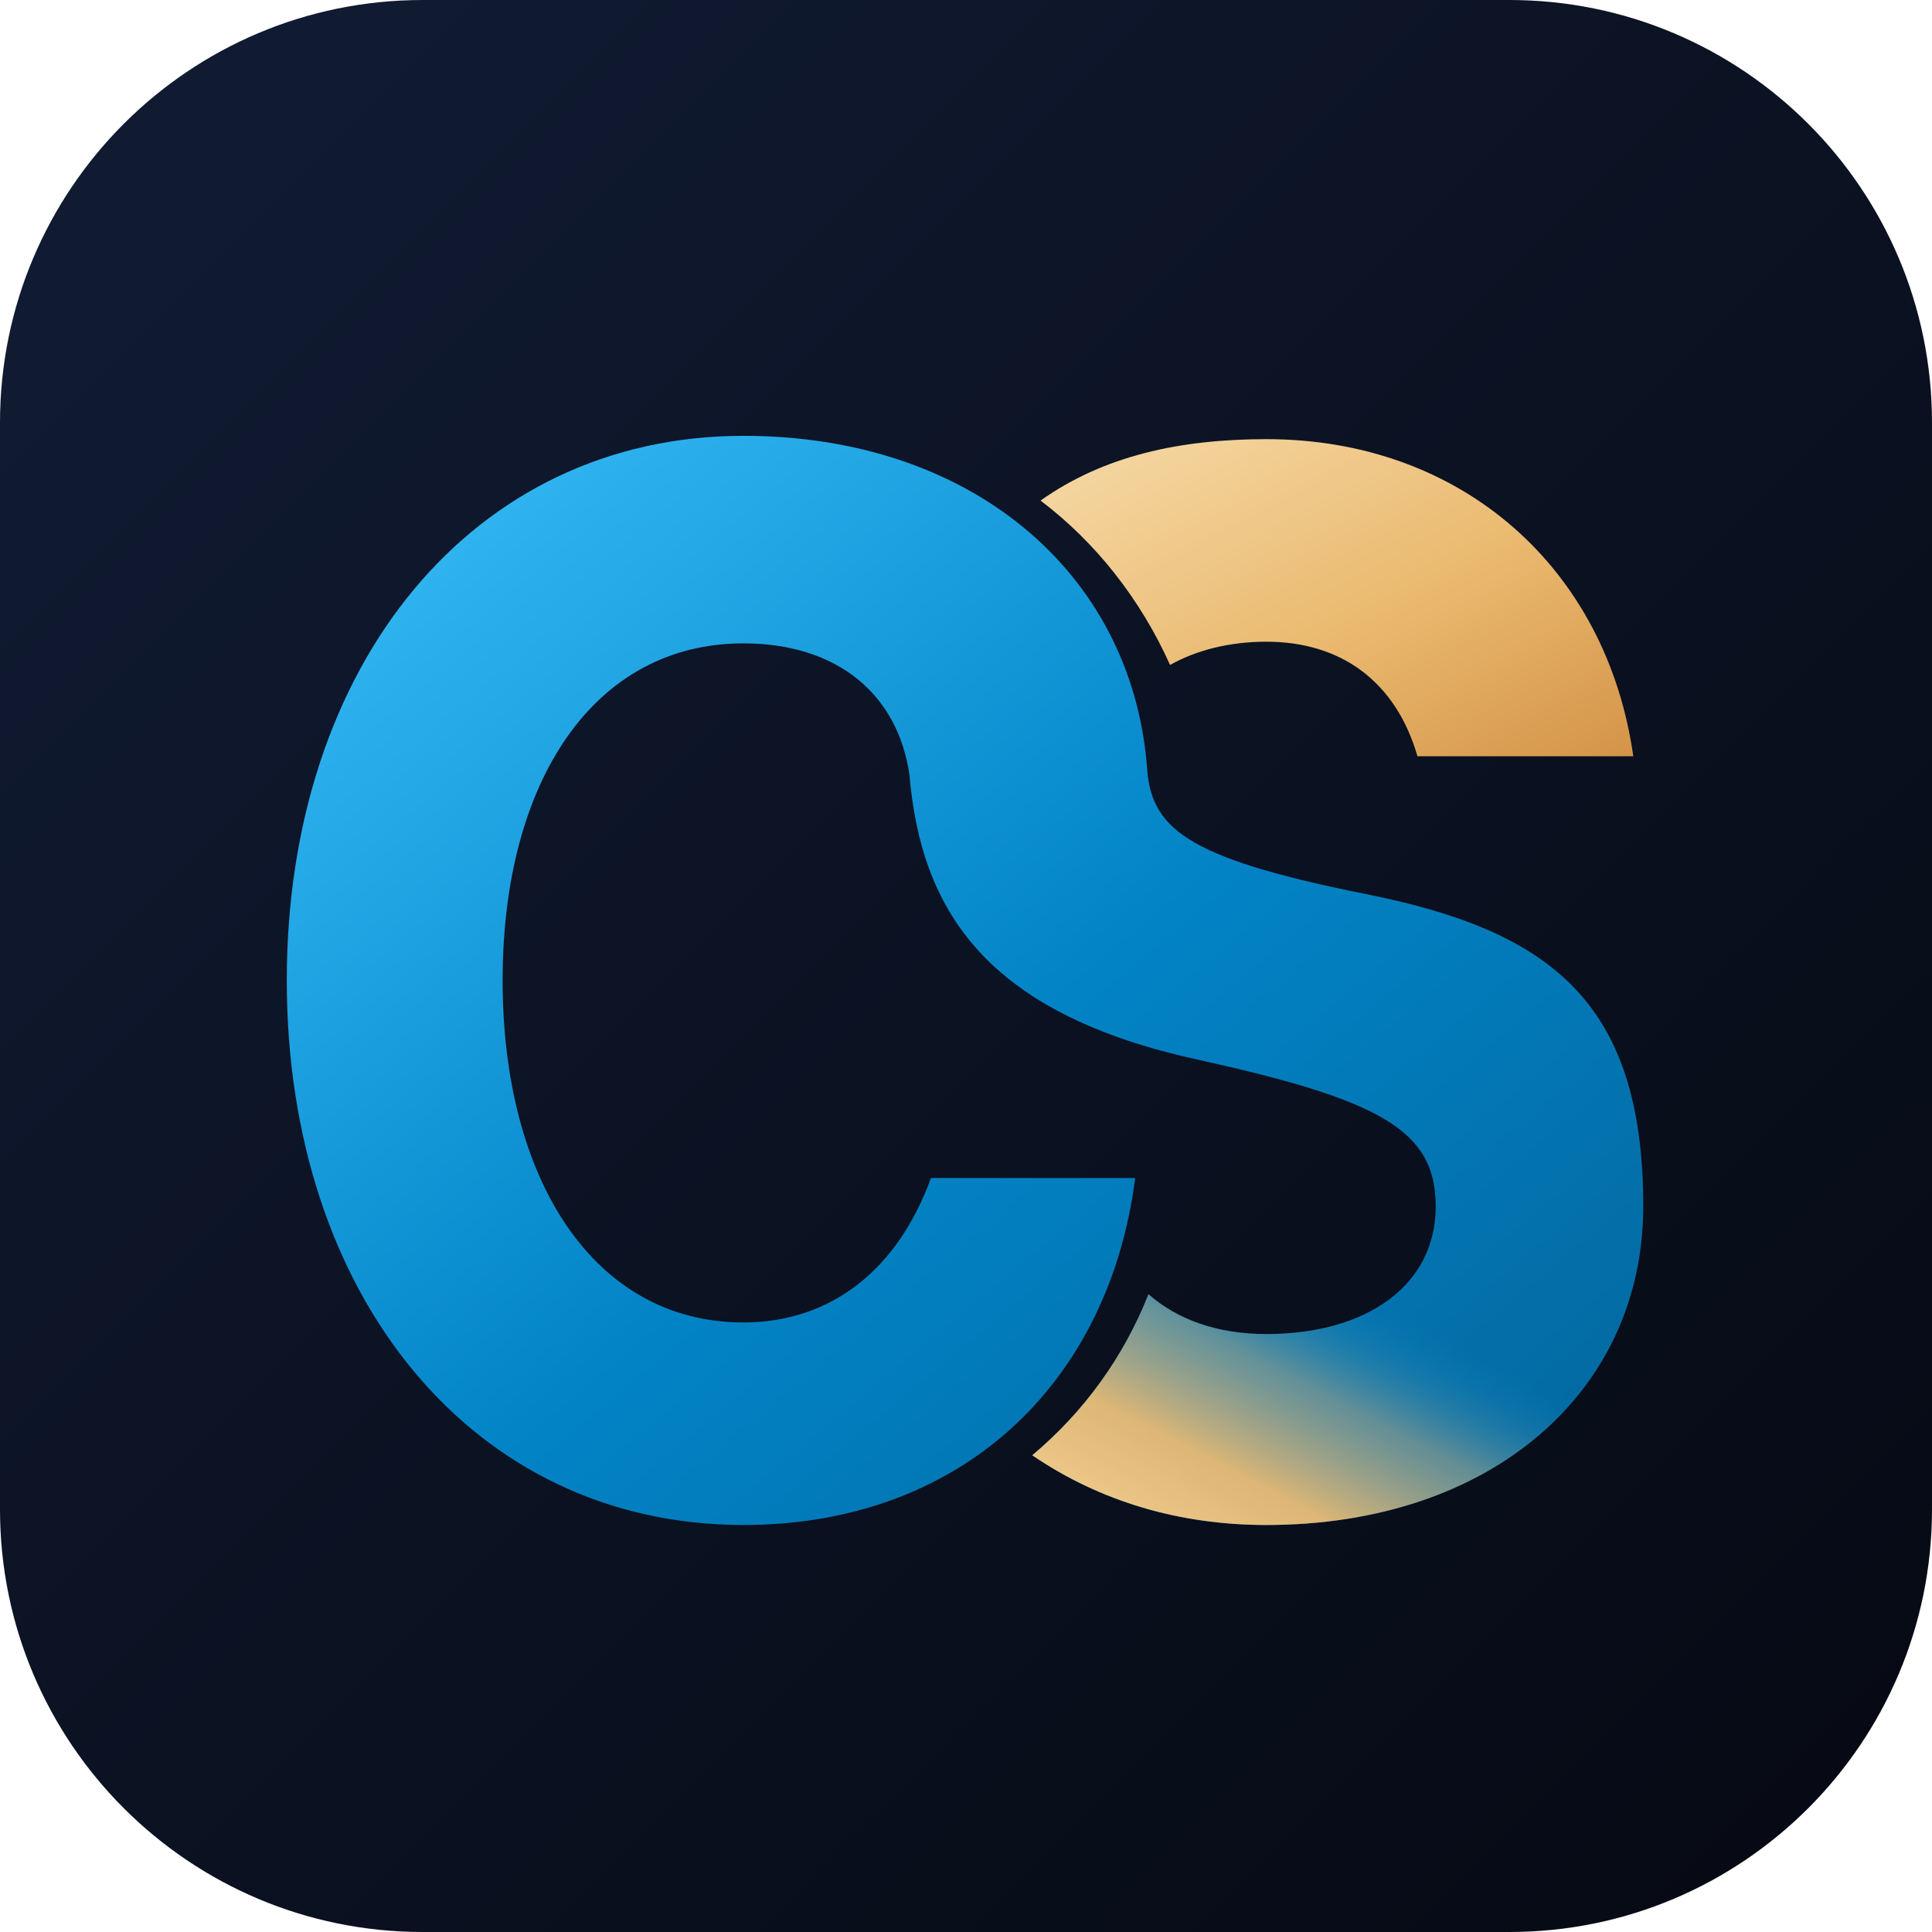
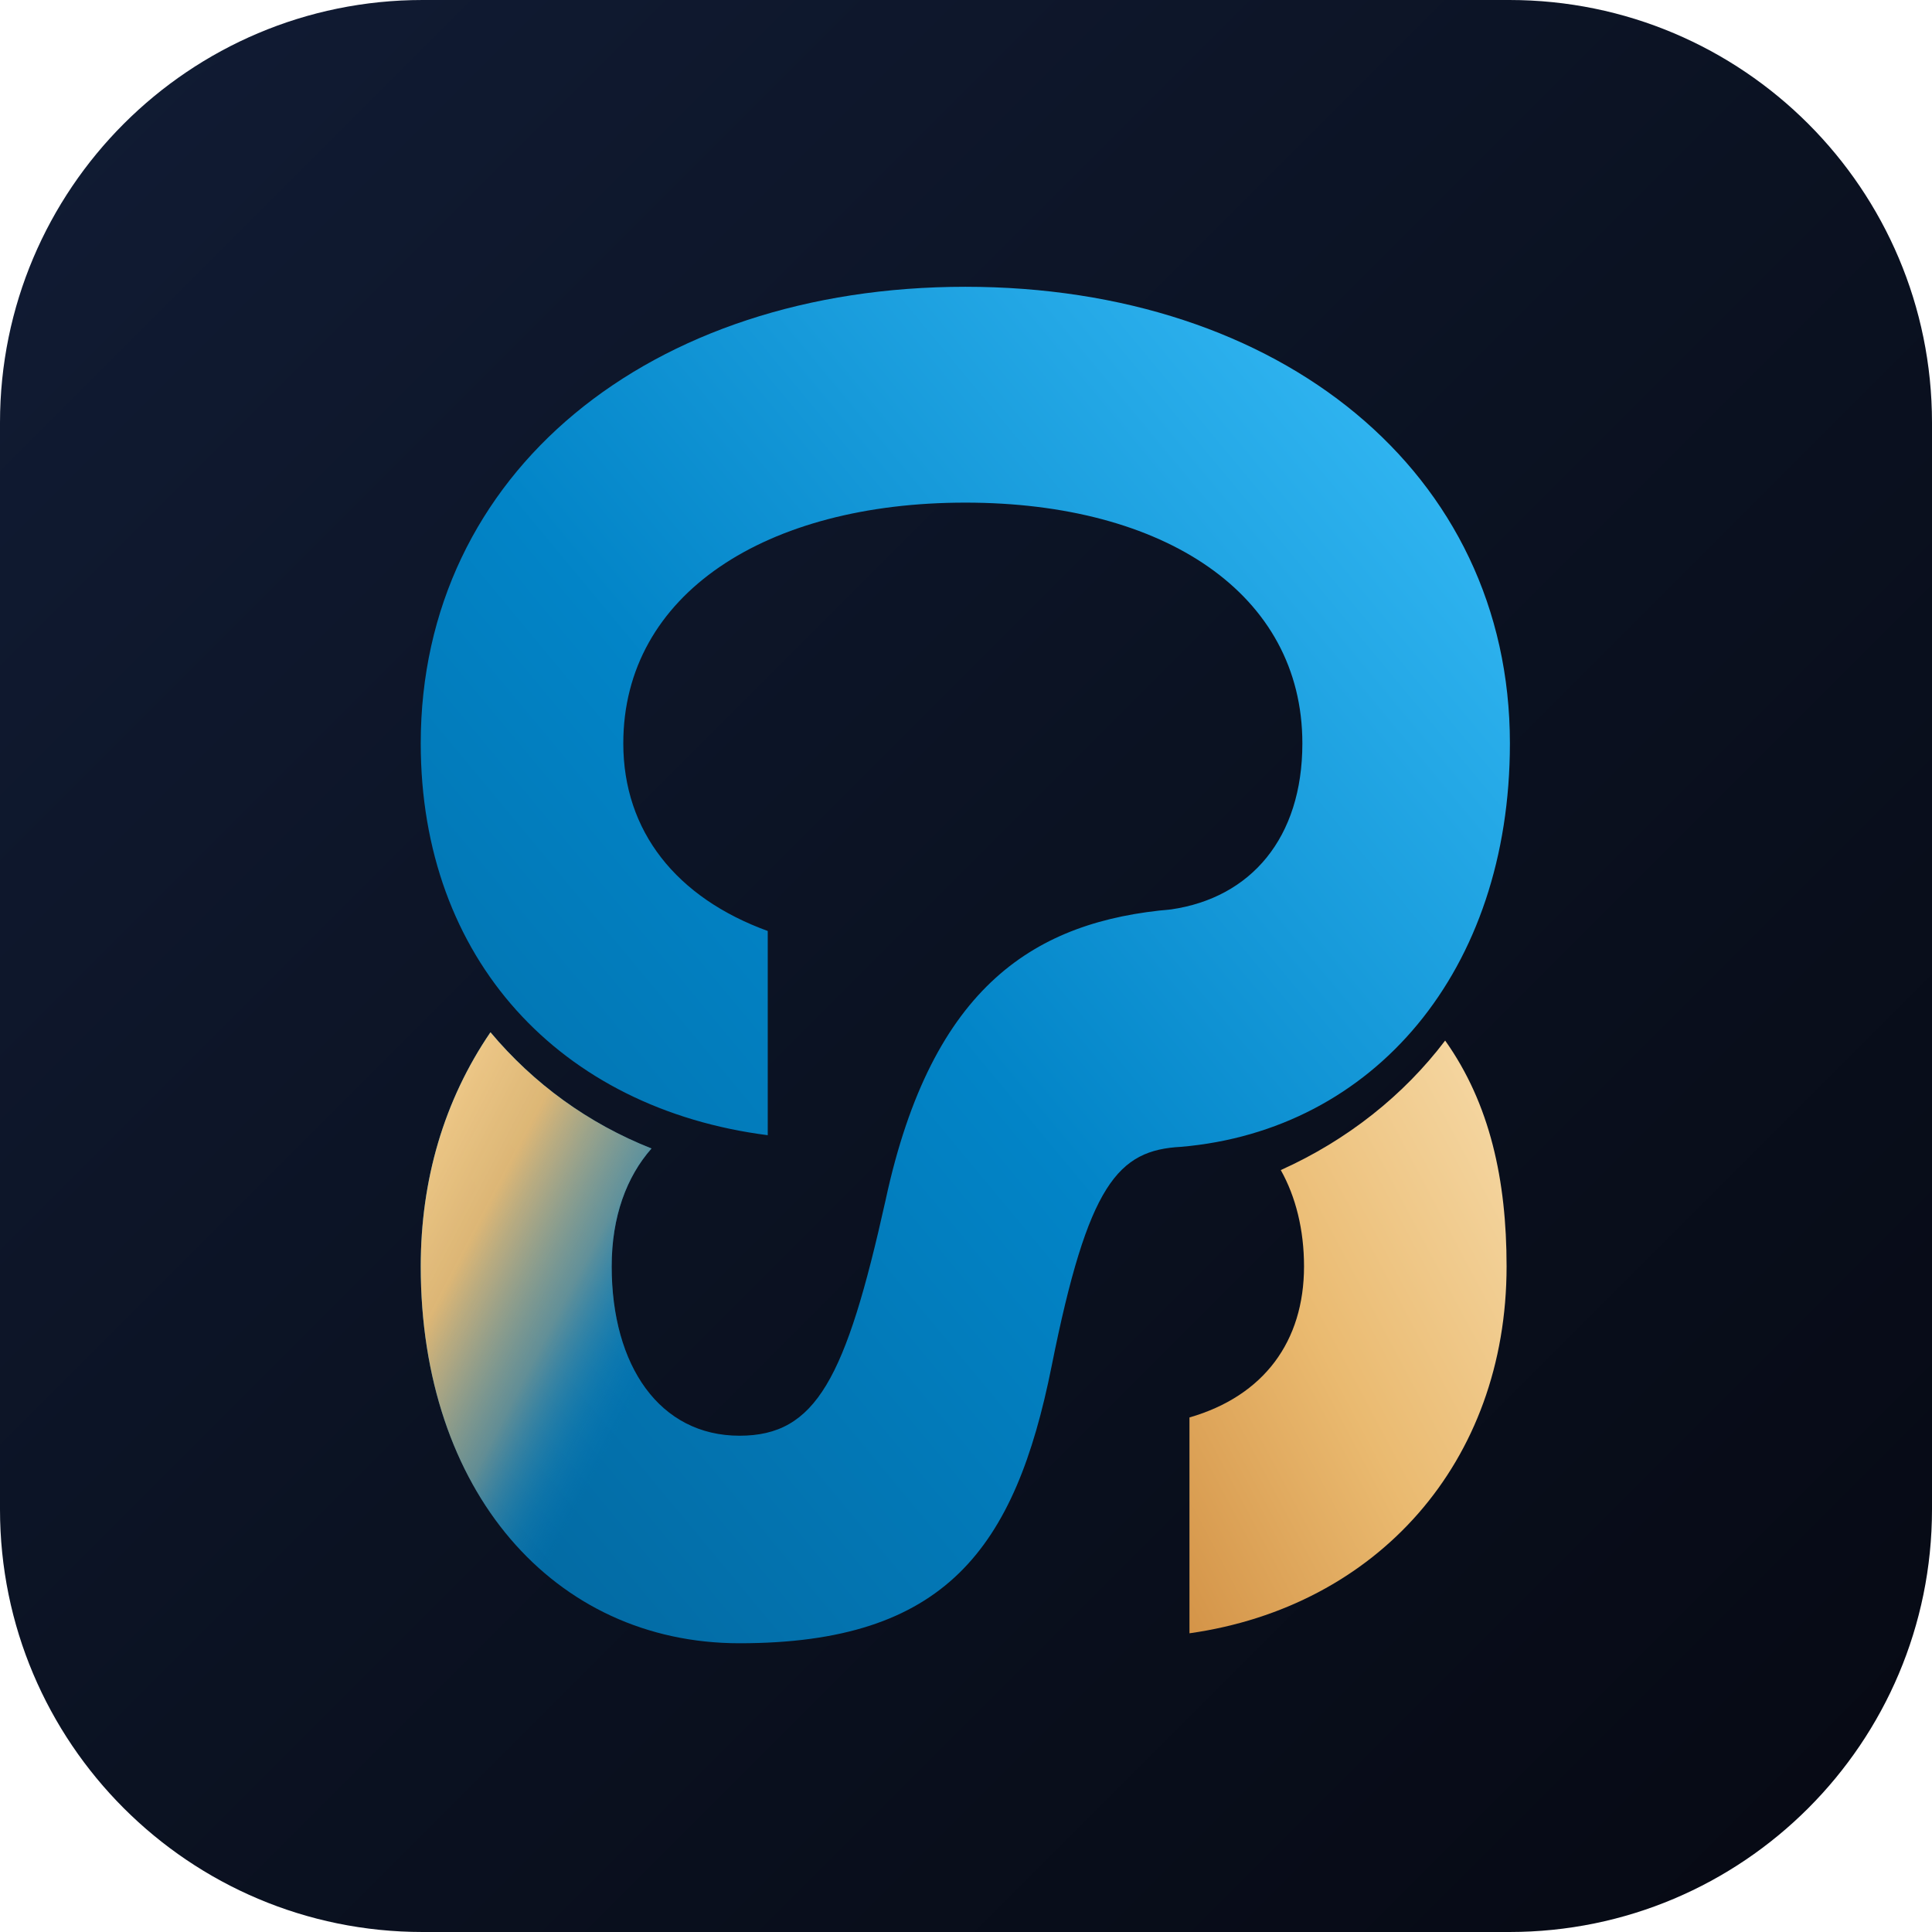
<svg xmlns="http://www.w3.org/2000/svg" viewBox="0 0 1024 1024" width="1024" height="1024">
  <defs>
    <linearGradient id="cs-blue-grad" x1="0%" y1="5%" x2="95%" y2="95%">
      <stop offset="0%" stop-color="#38BDF8" />
      <stop offset="55%" stop-color="#0284C7" />
      <stop offset="100%" stop-color="#0369A1" />
    </linearGradient>
    <linearGradient id="cs-bottom-gold" x1="0%" y1="90%" x2="90%" y2="0%">
      <stop offset="0%" stop-color="#F2CC8C" stop-opacity="1" />
      <stop offset="22%" stop-color="#E8BA73" stop-opacity="0.95" />
      <stop offset="44%" stop-color="#AFA887" stop-opacity="0.55" />
      <stop offset="65%" stop-color="#0284C7" stop-opacity="0" />
      <stop offset="100%" stop-color="#0284C7" stop-opacity="0" />
    </linearGradient>
    <linearGradient id="cs-top-gold" x1="0%" y1="0%" x2="100%" y2="100%">
      <stop offset="0%" stop-color="#F6DAA8" />
      <stop offset="55%" stop-color="#EABA70" />
      <stop offset="100%" stop-color="#D49448" />
    </linearGradient>
    <linearGradient id="bg-dark-grad" x1="0%" y1="0%" x2="100%" y2="100%">
      <stop offset="0%" stop-color="#111C35" />
      <stop offset="50%" stop-color="#0B1222" />
      <stop offset="100%" stop-color="#060913" />
    </linearGradient>
  </defs>
  <rect width="1024" height="1024" rx="224" fill="url(#bg-dark-grad)" />
-   <g transform="translate(152, 231) scale(0.88)">
+   <g transform="translate(223, 152) scale(0.88) translate(656, 0) rotate(90)">
    <path d="M 511 447 L 388 447 C 368 502, 328 534, 275 534 C 185 534, 130 448, 130 328 C 130 208, 185 125, 275 125 C 332 125, 368 156, 375 204 C 382 285, 420 348, 550 376 C 658 400, 692 418, 692 464 C 692 512, 650 541, 590 541 C 560 541, 536 532, 519 517 C 504 555, 480 588, 449 614 C 490 642, 538 656, 590 656 C 725 656, 817 576, 817 464 C 817 340, 760 298, 650 276 C 540 254, 520 236, 518 198 C 508 82, 412 0, 275 0 C 112 0, 0 138, 0 328 C 0 518, 112 656, 275 656 C 405 656, 495 572, 511 447 Z" fill="url(#cs-blue-grad)" />
    <path d="M 519 517 C 504 555, 480 588, 449 614 C 490 642, 538 656, 590 656 C 725 656, 817 576, 817 464 L 692 464 C 692 512, 650 541, 590 541 C 560 541, 536 532, 519 517 Z" fill="url(#cs-bottom-gold)" />
    <path d="M 454 39 C 492 12, 538 2, 590 2 C 708 2, 795 80, 811 193 L 681 193 C 668 148, 635 124, 590 124 C 568 124, 548 129, 532 138 C 514 98, 487 64, 454 39 Z" fill="url(#cs-top-gold)" />
  </g>
</svg>
